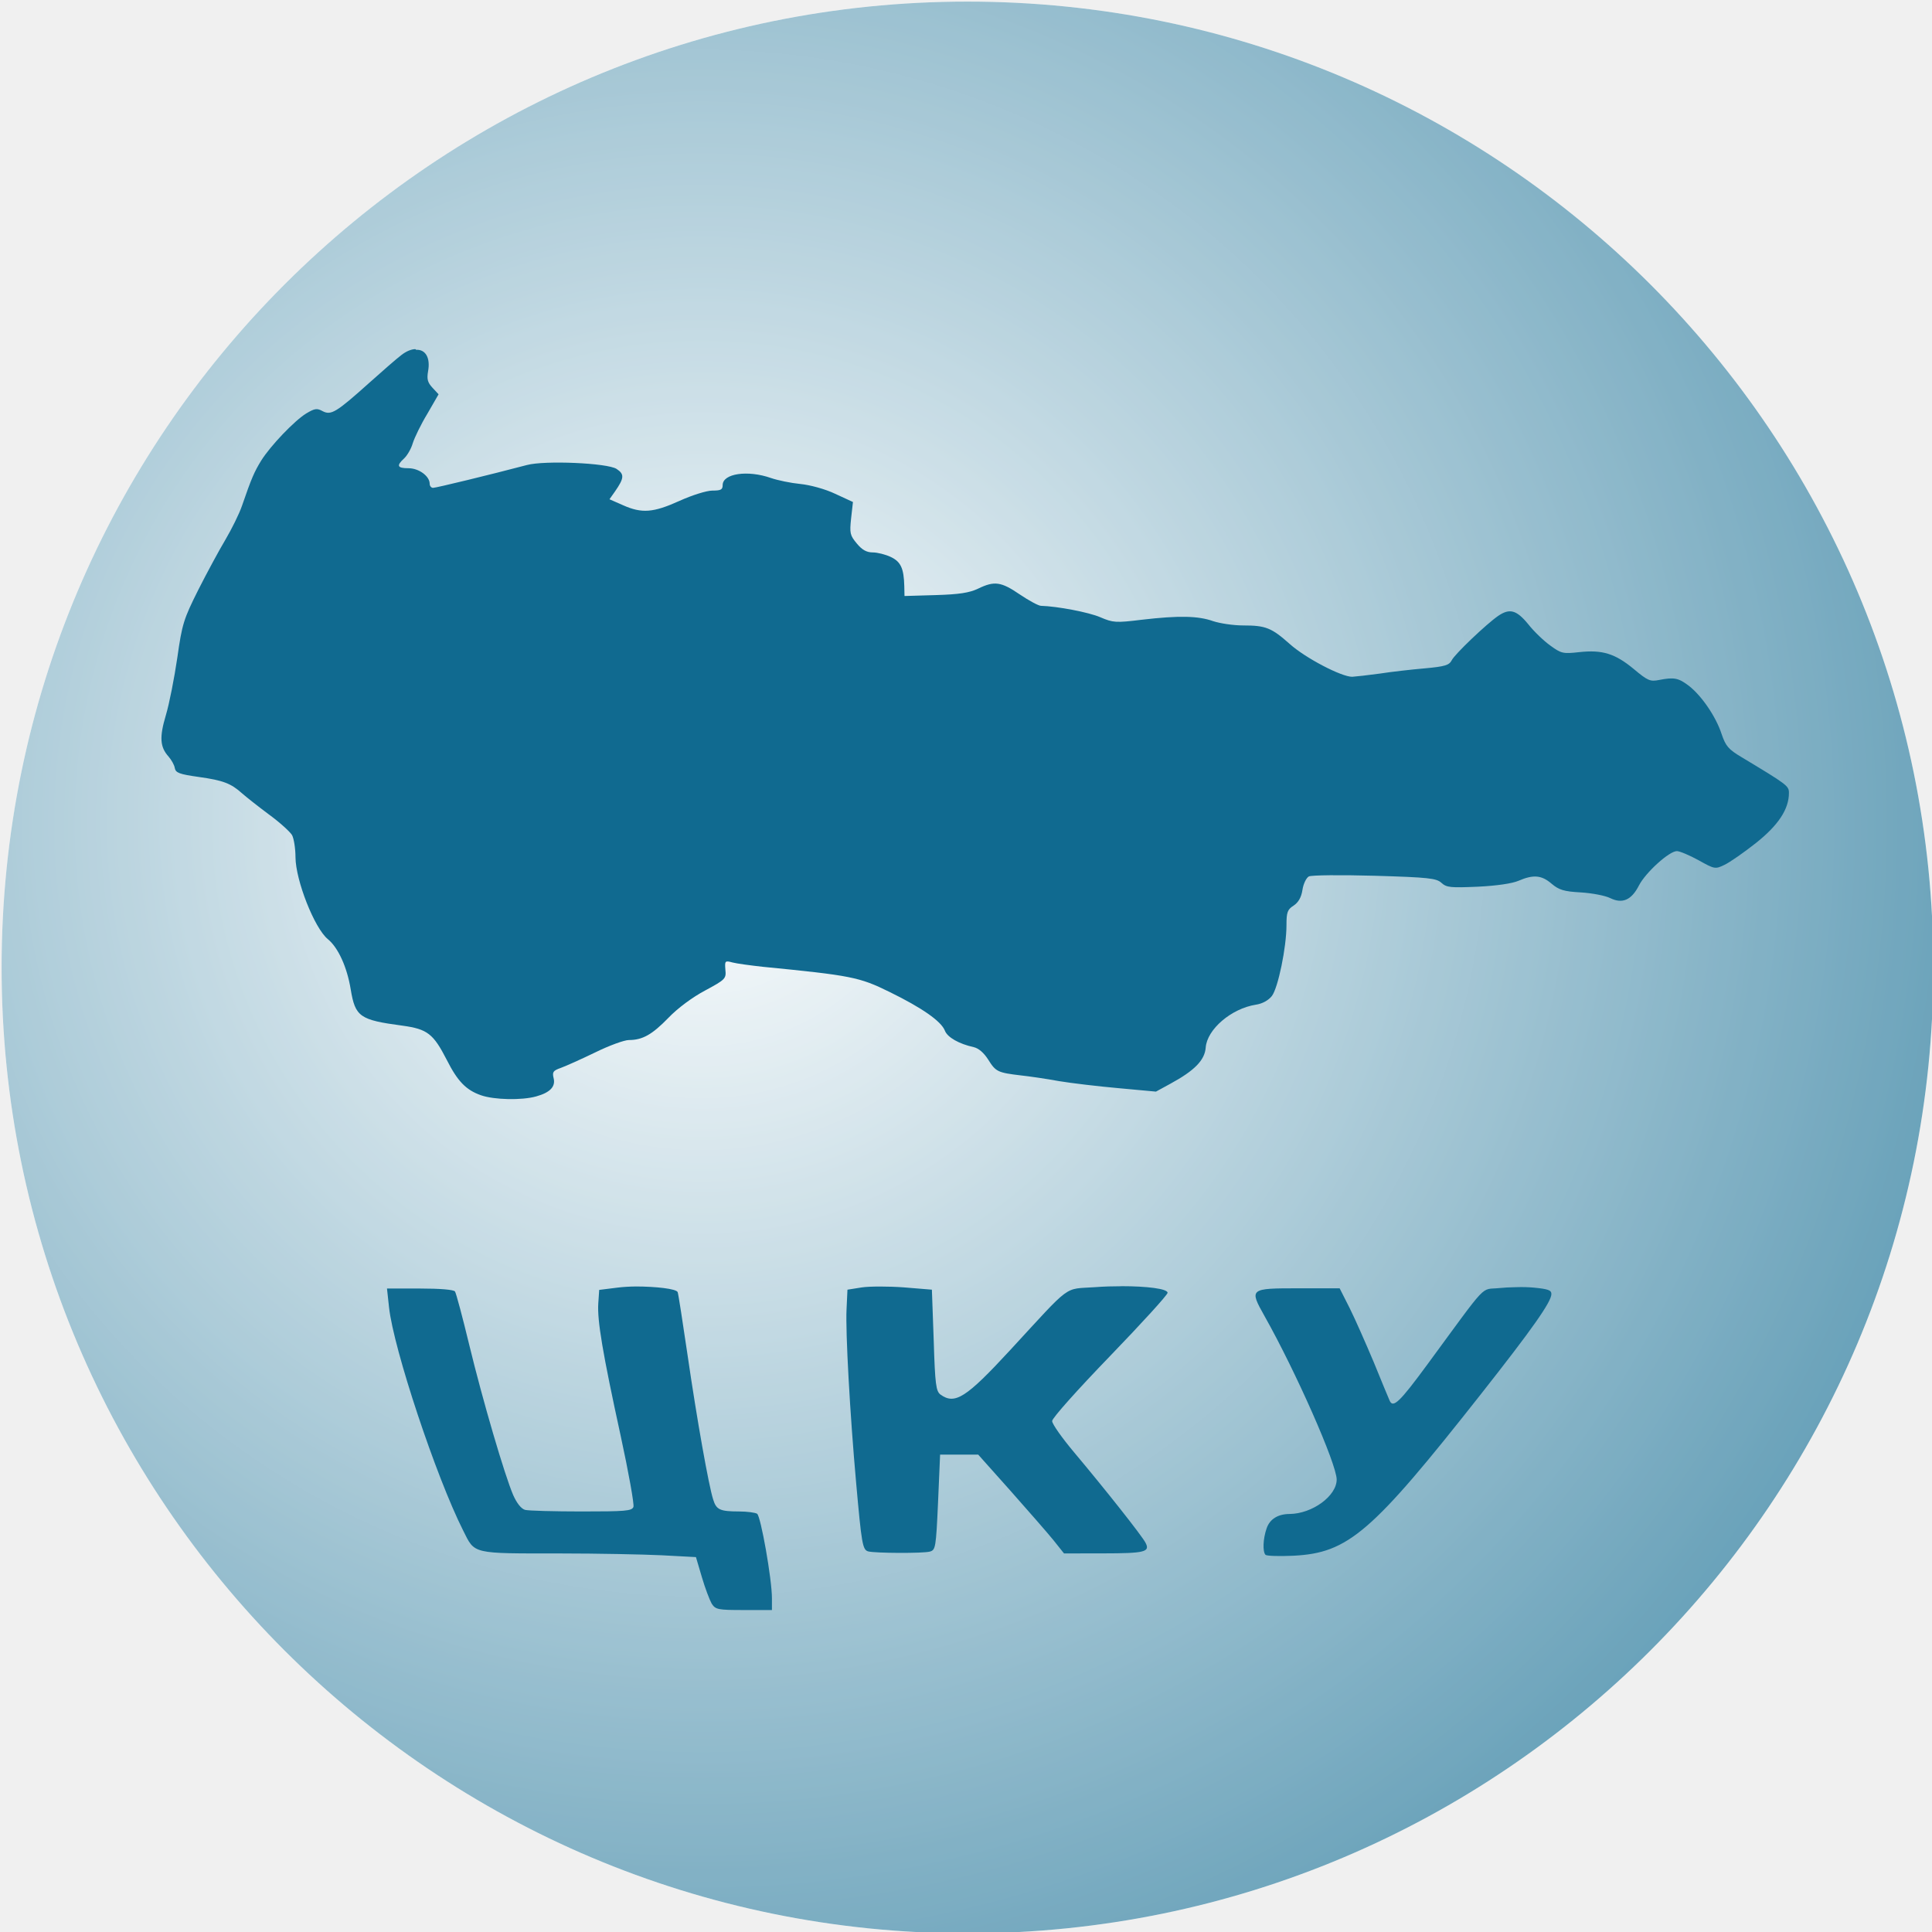
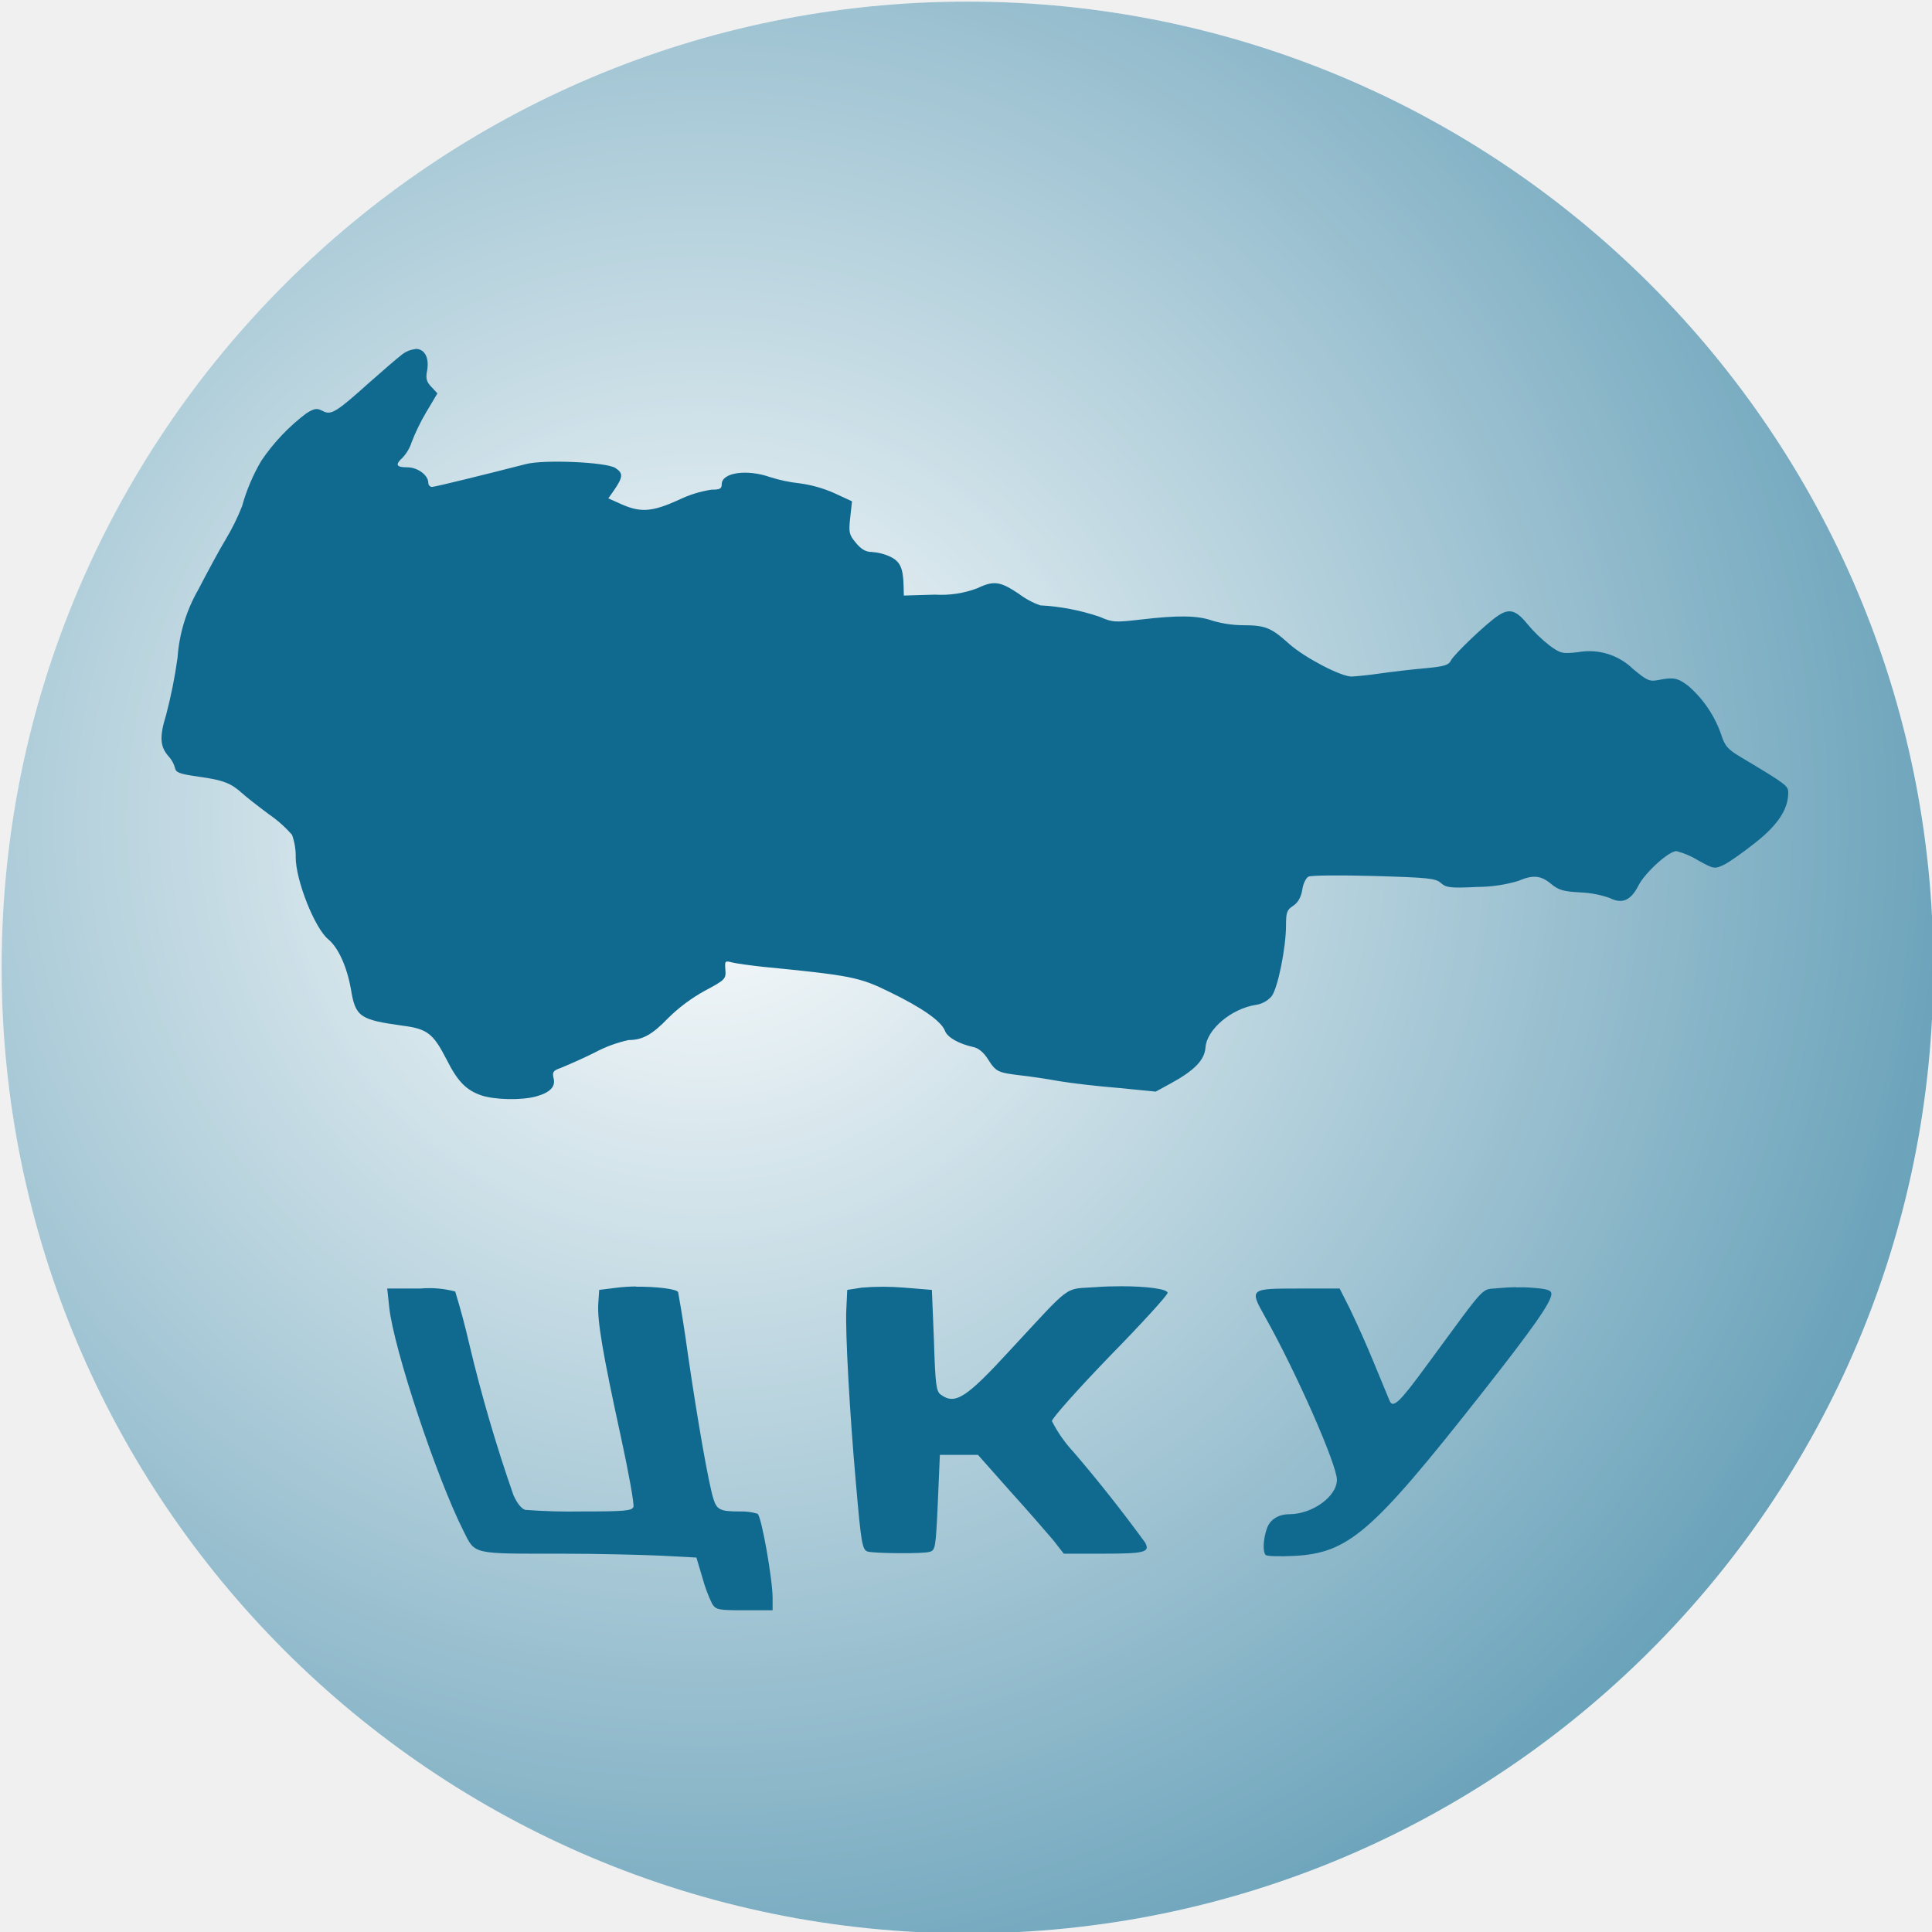
- <svg xmlns="http://www.w3.org/2000/svg" width="32" height="32" version="1.1" viewBox="0 0 8.467 8.467">
+ <svg xmlns="http://www.w3.org/2000/svg" width="32" height="32" viewBox="0 0 8.467 8.467">
  <defs>
-     <radialGradient id="radialGradient898" cx="43.126" cy="208.26" r="76.177" gradientTransform="matrix(.09031 0 0 .089011 223.76 204.63)" gradientUnits="userSpaceOnUse">
+     <radialGradient id="a" cx="43.126" cy="208.26" r="76.177" gradientTransform="matrix(.09031 0 0 .08901 223.76 204.63)" gradientUnits="userSpaceOnUse">
      <stop stop-color="#fff" offset="0" />
      <stop stop-color="#106a90" offset="1" />
    </radialGradient>
  </defs>
  <g transform="translate(-224.58 -219.56)">
-     <circle cx="228.82" cy="223.8" r="4.233" fill="#fff" style="paint-order:normal" />
-     <circle cx="228.82" cy="223.8" r="4.233" fill="url(#radialGradient898)" opacity=".769" style="paint-order:normal" />
-     <path d="m226.4 221.09c-0.018 6.6e-4 -0.039 9e-3 -0.061 0.026-0.02 0.015-0.083 0.07-0.141 0.122-0.145 0.13-0.167 0.143-0.204 0.124-0.025-0.014-0.035-0.012-0.072 0.01-0.052 0.032-0.156 0.141-0.197 0.206-0.03 0.049-0.042 0.075-0.085 0.2-0.012 0.035-0.045 0.101-0.072 0.147-0.027 0.045-0.081 0.145-0.119 0.22-0.064 0.128-0.071 0.149-0.092 0.298-0.013 0.088-0.035 0.201-0.05 0.251-0.029 0.097-0.026 0.14 0.012 0.182 0.012 0.014 0.025 0.036 0.027 0.05 4e-3 0.021 0.02 0.027 0.105 0.039 0.107 0.015 0.141 0.028 0.19 0.072 0.017 0.015 0.07 0.057 0.117 0.092 0.048 0.035 0.093 0.076 0.102 0.091 8e-3 0.015 0.015 0.059 0.015 0.097 6.4e-4 0.101 0.083 0.311 0.142 0.359 0.045 0.037 0.084 0.122 0.1 0.22 0.02 0.12 0.039 0.134 0.227 0.159 0.109 0.015 0.135 0.035 0.194 0.15 0.047 0.093 0.084 0.132 0.15 0.155 0.057 0.02 0.178 0.023 0.242 5e-3 0.061-0.017 0.086-0.043 0.076-0.081-6e-3 -0.026-2e-3 -0.032 0.032-0.044 0.022-8e-3 0.089-0.038 0.151-0.068 0.061-0.03 0.127-0.054 0.147-0.054 0.06 0 0.102-0.024 0.173-0.097 0.04-0.042 0.106-0.091 0.161-0.12 0.089-0.048 0.093-0.052 0.089-0.091-3e-3 -0.039-2e-3 -0.041 0.031-0.032 0.019 5e-3 0.079 0.013 0.133 0.019 0.387 0.038 0.423 0.045 0.555 0.11 0.145 0.071 0.227 0.129 0.243 0.17 0.011 0.029 0.062 0.058 0.126 0.072 0.022 5e-3 0.045 0.025 0.064 0.055 0.033 0.053 0.042 0.057 0.143 0.069 0.037 4e-3 0.113 0.015 0.167 0.025 0.054 9e-3 0.172 0.023 0.262 0.031l0.163 0.015 0.064-0.035c0.105-0.057 0.15-0.103 0.154-0.158 6e-3 -0.08 0.112-0.171 0.22-0.188 0.028-4e-3 0.055-0.019 0.07-0.038 0.027-0.035 0.064-0.213 0.064-0.311-2e-5 -0.055 4e-3 -0.068 0.031-0.085 0.021-0.014 0.034-0.036 0.039-0.069 4e-3 -0.027 0.017-0.053 0.028-0.059 0.011-6e-3 0.14-7e-3 0.288-3e-3 0.238 7e-3 0.271 0.011 0.293 0.031 0.023 0.021 0.041 0.022 0.159 0.017 0.083-4e-3 0.151-0.014 0.179-0.026 0.065-0.028 0.101-0.025 0.145 0.013 0.032 0.027 0.054 0.034 0.128 0.038 0.049 3e-3 0.107 0.014 0.129 0.025 0.053 0.026 0.093 9e-3 0.126-0.056 0.029-0.056 0.132-0.15 0.166-0.15 0.012-5e-5 0.055 0.018 0.095 0.04 0.07 0.039 0.073 0.04 0.114 0.02 0.023-0.011 0.085-0.054 0.138-0.096 0.098-0.078 0.144-0.148 0.144-0.219 0-0.031-7e-3 -0.036-0.208-0.157-0.057-0.034-0.069-0.048-0.087-0.101-0.025-0.077-0.088-0.168-0.143-0.211-0.046-0.035-0.065-0.039-0.131-0.026-0.039 8e-3 -0.05 3e-3 -0.111-0.048-0.082-0.068-0.138-0.085-0.239-0.074-0.071 8e-3 -0.079 6e-3 -0.127-0.029-0.028-0.02-0.072-0.062-0.097-0.094-0.051-0.062-0.081-0.07-0.131-0.036-0.051 0.035-0.191 0.168-0.204 0.195-0.011 0.021-0.029 0.027-0.117 0.035-0.058 5e-3 -0.147 0.015-0.198 0.023-0.051 7e-3 -0.105 0.013-0.121 0.014-0.047 2.8e-4 -0.205-0.082-0.274-0.144-0.08-0.071-0.105-0.081-0.204-0.081-0.043 0-0.102-9e-3 -0.132-0.019-0.065-0.023-0.149-0.025-0.312-6e-3 -0.114 0.014-0.126 0.013-0.182-0.011-0.051-0.022-0.189-0.048-0.26-0.05-0.011-2.1e-4 -0.053-0.023-0.093-0.05-0.082-0.056-0.111-0.06-0.183-0.025-0.038 0.018-0.083 0.025-0.186 0.028l-0.136 4e-3 -9.4e-4 -0.043c-2e-3 -0.078-0.015-0.107-0.059-0.128-0.023-0.011-0.059-0.02-0.079-0.02-0.027 0-0.047-0.011-0.07-0.039-0.03-0.036-0.032-0.045-0.025-0.111l8e-3 -0.071-0.078-0.036c-0.044-0.021-0.111-0.039-0.153-0.043-0.041-4e-3 -0.099-0.016-0.128-0.026-0.102-0.036-0.212-0.02-0.212 0.031 0 0.02-8e-3 0.024-0.045 0.024-0.025 0-0.089 0.02-0.144 0.045-0.115 0.052-0.165 0.056-0.248 0.019l-0.059-0.026 0.024-0.034c0.041-0.059 0.042-0.076 7e-3 -0.099-0.04-0.026-0.315-0.038-0.393-0.017-0.163 0.043-0.398 0.1-0.411 0.1-8e-3 1.1e-4 -0.015-8e-3 -0.015-0.018 0-0.033-0.047-0.068-0.093-0.068-0.049 0-0.054-0.011-0.019-0.043 0.013-0.012 0.031-0.042 0.038-0.067 8e-3 -0.025 0.036-0.083 0.064-0.129l0.049-0.085-0.027-0.029c-0.021-0.023-0.025-0.037-0.019-0.072 0.011-0.06-0.012-0.096-0.052-0.094zm3.094 4.107c-0.037 0-0.076 1e-3 -0.115 4e-3 -0.14 0.01-0.098-0.021-0.373 0.277-0.192 0.208-0.241 0.239-0.304 0.194-0.02-0.015-0.024-0.043-0.03-0.238l-8e-3 -0.222-0.122-0.01c-0.067-5e-3 -0.151-5e-3 -0.185 5e-5l-0.063 0.01-4e-3 0.086c-5e-3 0.099 0.015 0.46 0.042 0.76 0.024 0.268 0.028 0.294 0.053 0.301 0.031 8e-3 0.24 9e-3 0.27 8.4e-4 0.025-7e-3 0.027-0.016 0.036-0.216l9e-3 -0.209h0.167l0.141 0.158c0.077 0.087 0.162 0.184 0.188 0.216l0.047 0.059 0.169-2e-4c0.185-2.1e-4 0.21-6e-3 0.188-0.047-0.016-0.031-0.176-0.233-0.312-0.395-0.053-0.063-0.097-0.125-0.097-0.138 0-0.013 0.112-0.138 0.253-0.284 0.139-0.144 0.253-0.269 0.253-0.278 0-0.018-0.092-0.029-0.203-0.029zm-2.126 1e-3c-0.029 2.1e-4 -0.058 2e-3 -0.082 5e-3l-0.08 0.01-4e-3 0.059c-5e-3 0.075 0.019 0.218 0.098 0.58 0.035 0.161 0.06 0.301 0.056 0.312-7e-3 0.018-0.035 0.02-0.228 0.02-0.121-9e-5 -0.232-3e-3 -0.247-7e-3 -0.017-5e-3 -0.036-0.029-0.052-0.065-0.037-0.086-0.133-0.412-0.193-0.66-0.029-0.12-0.057-0.225-0.062-0.232-5e-3 -8e-3 -0.065-0.013-0.153-0.013h-0.145l9e-3 0.083c0.02 0.182 0.206 0.742 0.325 0.978 0.052 0.104 0.035 0.1 0.428 0.1 0.16 7e-5 0.359 4e-3 0.442 8e-3l0.15 8e-3 0.026 0.088c0.014 0.048 0.034 0.1 0.043 0.116 0.017 0.026 0.027 0.028 0.141 0.028h0.123v-0.052c0-0.083-0.049-0.36-0.065-0.37-8e-3 -5e-3 -0.044-0.01-0.079-0.01-0.084-2.5e-4 -0.1-7e-3 -0.114-0.054-0.019-0.06-0.07-0.344-0.112-0.633-0.021-0.143-0.04-0.266-0.043-0.274-5e-3 -0.015-0.097-0.025-0.184-0.025zm3.857 3e-3c-0.027 2.5e-4 -0.055 2e-3 -0.075 4e-3 -0.084 9e-3 -0.043-0.035-0.314 0.334-0.122 0.166-0.151 0.194-0.166 0.159-4e-3 -8e-3 -0.035-0.084-0.069-0.167-0.035-0.083-0.082-0.19-0.106-0.238l-0.044-0.087h-0.18c-0.215 0-0.217 1e-3 -0.149 0.122 0.138 0.245 0.316 0.649 0.316 0.716 0 0.072-0.107 0.15-0.206 0.151-0.051 1.3e-4 -0.087 0.022-0.101 0.063-0.016 0.046-0.018 0.102-5e-3 0.116 5e-3 5e-3 0.06 7e-3 0.122 4e-3 0.241-0.012 0.343-0.1 0.822-0.708 0.227-0.288 0.309-0.405 0.309-0.439 0-0.017-0.015-0.022-0.077-0.028-0.021-2e-3 -0.049-3e-3 -0.076-2e-3z" fill="#106a90" style="paint-order:normal" />
+     <circle cx="228.82" cy="223.8" r="4.233" fill="#fff" />
+     <circle cx="228.82" cy="223.8" r="4.233" fill="url(#a)" opacity=".769" />
+     <path d="M226.4 221.09a.113.113 0 0 0-.061.026c-.02.015-.083.07-.141.121-.145.13-.167.144-.204.124-.025-.013-.035-.012-.071.01a.876.876 0 0 0-.197.207.822.822 0 0 0-.085.2.976.976 0 0 1-.072.146c-.028.046-.081.145-.12.22a.698.698 0 0 0-.091.299 2.13 2.13 0 0 1-.05.25c-.03.097-.027.14.012.183a.121.121 0 0 1 .027.05c.004.02.02.026.105.038.107.015.14.028.19.073.016.015.07.057.117.092a.536.536 0 0 1 .101.09.278.278 0 0 1 .016.098c0 .101.083.31.142.359.045.037.083.122.1.22.02.12.038.133.226.159.11.014.135.035.194.15.047.093.084.132.15.155.057.02.178.023.242.005.061-.017.086-.043.076-.08-.006-.027-.002-.033.032-.045a2.41 2.41 0 0 0 .15-.068.57.57 0 0 1 .147-.054c.06 0 .103-.023.173-.096a.73.73 0 0 1 .161-.12c.09-.048.093-.052.09-.092-.003-.04-.002-.04.03-.032.02.005.08.013.134.019.386.038.423.045.555.11.145.07.227.129.243.17.011.03.062.058.126.072.022.005.045.024.064.055.034.053.042.057.143.069.037.004.113.015.167.025.054.009.172.023.262.03l.162.016.064-.035c.105-.057.15-.103.154-.158.006-.08.113-.17.22-.187a.113.113 0 0 0 .07-.038c.027-.035.063-.213.063-.311 0-.056.004-.068.031-.085.021-.014.034-.036.04-.069.003-.026.016-.053.027-.059.01-.006.14-.007.287-.003.238.007.271.01.294.031.023.02.04.023.159.017a.642.642 0 0 0 .179-.026c.065-.028.1-.025.145.013.033.027.054.033.128.037a.44.44 0 0 1 .13.025c.053.027.092.01.125-.056.029-.056.132-.15.166-.15a.34.34 0 0 1 .094.04c.07.039.073.039.114.02.023-.011.085-.055.138-.097.099-.078.144-.147.144-.219 0-.03-.007-.036-.208-.156-.057-.034-.07-.048-.087-.102a.498.498 0 0 0-.143-.21c-.046-.035-.065-.039-.13-.026-.04.008-.05.003-.112-.048a.274.274 0 0 0-.24-.074c-.07.008-.078.006-.126-.029a.64.64 0 0 1-.097-.094c-.05-.062-.08-.07-.13-.036-.052.035-.191.168-.205.195-.01.021-.029.027-.117.035a4.194 4.194 0 0 0-.198.023 1.63 1.63 0 0 1-.12.013c-.048 0-.205-.082-.274-.143-.08-.072-.105-.082-.205-.082a.484.484 0 0 1-.132-.02c-.065-.023-.15-.024-.312-.005-.114.013-.125.013-.182-.012a.972.972 0 0 0-.26-.05.342.342 0 0 1-.093-.05c-.082-.055-.11-.06-.183-.025a.448.448 0 0 1-.186.028l-.136.004-.001-.043c-.002-.078-.015-.107-.06-.128a.225.225 0 0 0-.079-.02c-.027 0-.047-.012-.07-.04-.03-.036-.032-.045-.025-.11l.008-.072-.078-.036a.557.557 0 0 0-.153-.043.663.663 0 0 1-.128-.027c-.102-.036-.212-.02-.212.031 0 .02-.008.024-.045.024a.499.499 0 0 0-.144.045c-.115.052-.165.056-.248.02l-.06-.027.024-.034c.041-.06.042-.076.007-.099-.04-.026-.314-.038-.393-.017-.163.042-.398.1-.411.1-.008 0-.016-.008-.016-.018 0-.034-.047-.068-.092-.068-.05 0-.054-.012-.02-.043a.18.18 0 0 0 .039-.067.89.89 0 0 1 .063-.13l.05-.084-.027-.029c-.021-.022-.025-.037-.018-.071.01-.06-.013-.096-.052-.095zm3.094 4.107c-.037 0-.076.001-.114.004-.14.01-.098-.02-.374.277-.192.209-.24.24-.303.194-.02-.014-.024-.043-.03-.238l-.009-.221-.122-.01a1.123 1.123 0 0 0-.185 0l-.064.01-.004.086c-.005.099.015.46.042.76.023.268.028.295.053.301.031.008.24.01.27.001.025-.007.027-.016.036-.216l.009-.209h.167l.14.158c.078.086.163.184.19.216l.046.059h.169c.185 0 .21-.006.188-.048a6.387 6.387 0 0 0-.312-.395.6.6 0 0 1-.097-.138c0-.012.112-.138.253-.284.14-.143.254-.268.254-.278 0-.017-.092-.029-.203-.029zm-2.126.001a.735.735 0 0 0-.082.005l-.08.01-.004.059c-.005.075.019.218.098.58.035.16.06.3.056.312-.007.017-.035.02-.228.02a2.63 2.63 0 0 1-.246-.007c-.017-.005-.036-.029-.052-.065a6.725 6.725 0 0 1-.193-.66 3.438 3.438 0 0 0-.062-.232.444.444 0 0 0-.153-.013h-.145l.009.084c.02.181.206.742.325.978.052.105.035.1.428.1.16 0 .36.005.443.009l.15.008.026.087a.66.66 0 0 0 .043.116c.017.026.027.028.141.028h.124v-.053c0-.083-.049-.36-.066-.37a.238.238 0 0 0-.078-.01c-.085 0-.1-.007-.115-.054-.02-.06-.07-.344-.112-.633a6.856 6.856 0 0 0-.043-.274c-.005-.014-.097-.025-.184-.024zm3.857.003a.88.88 0 0 0-.075.004c-.084.01-.043-.034-.314.334-.122.167-.151.195-.166.16l-.069-.167a4.535 4.535 0 0 0-.106-.238l-.044-.087h-.18c-.214 0-.216.001-.148.122.138.245.316.65.316.716 0 .073-.107.15-.206.151-.051 0-.087.023-.101.063-.016.046-.019.102-.005.116.005.005.06.007.121.004.242-.012.343-.1.822-.708.227-.288.309-.405.309-.44 0-.016-.016-.022-.078-.027a.613.613 0 0 0-.076-.002z" fill="#106a90" />
  </g>
</svg>
